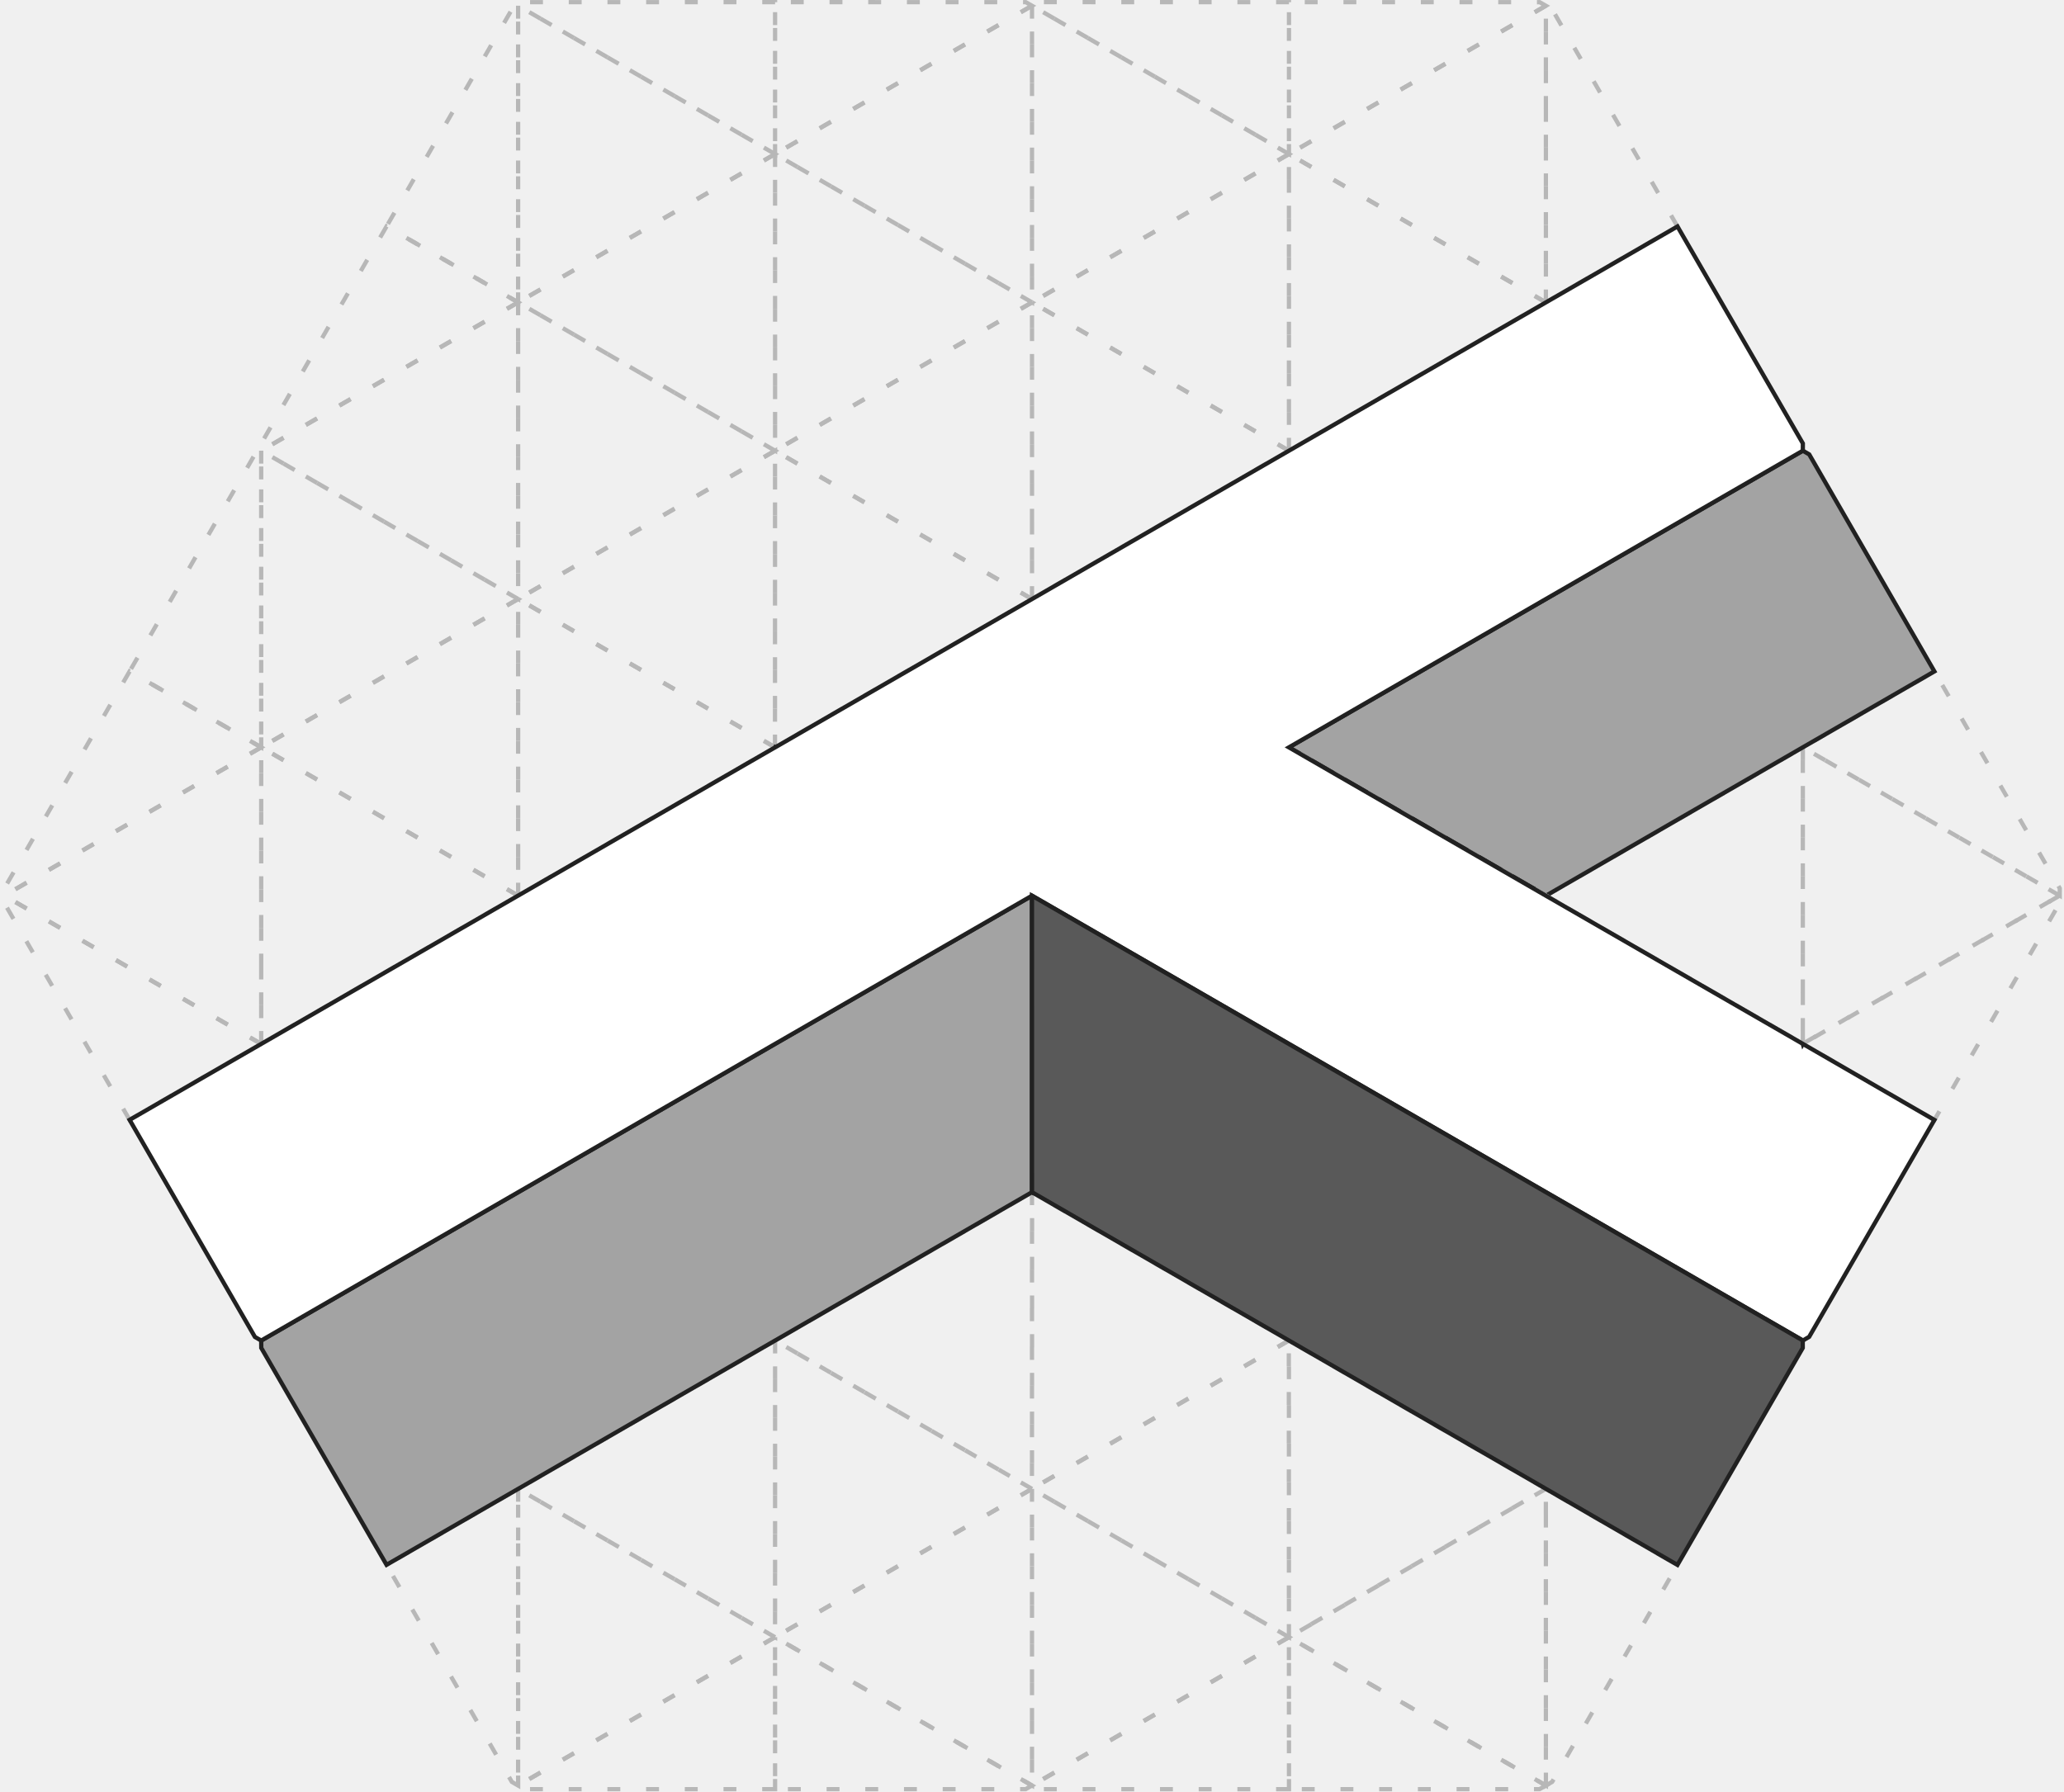
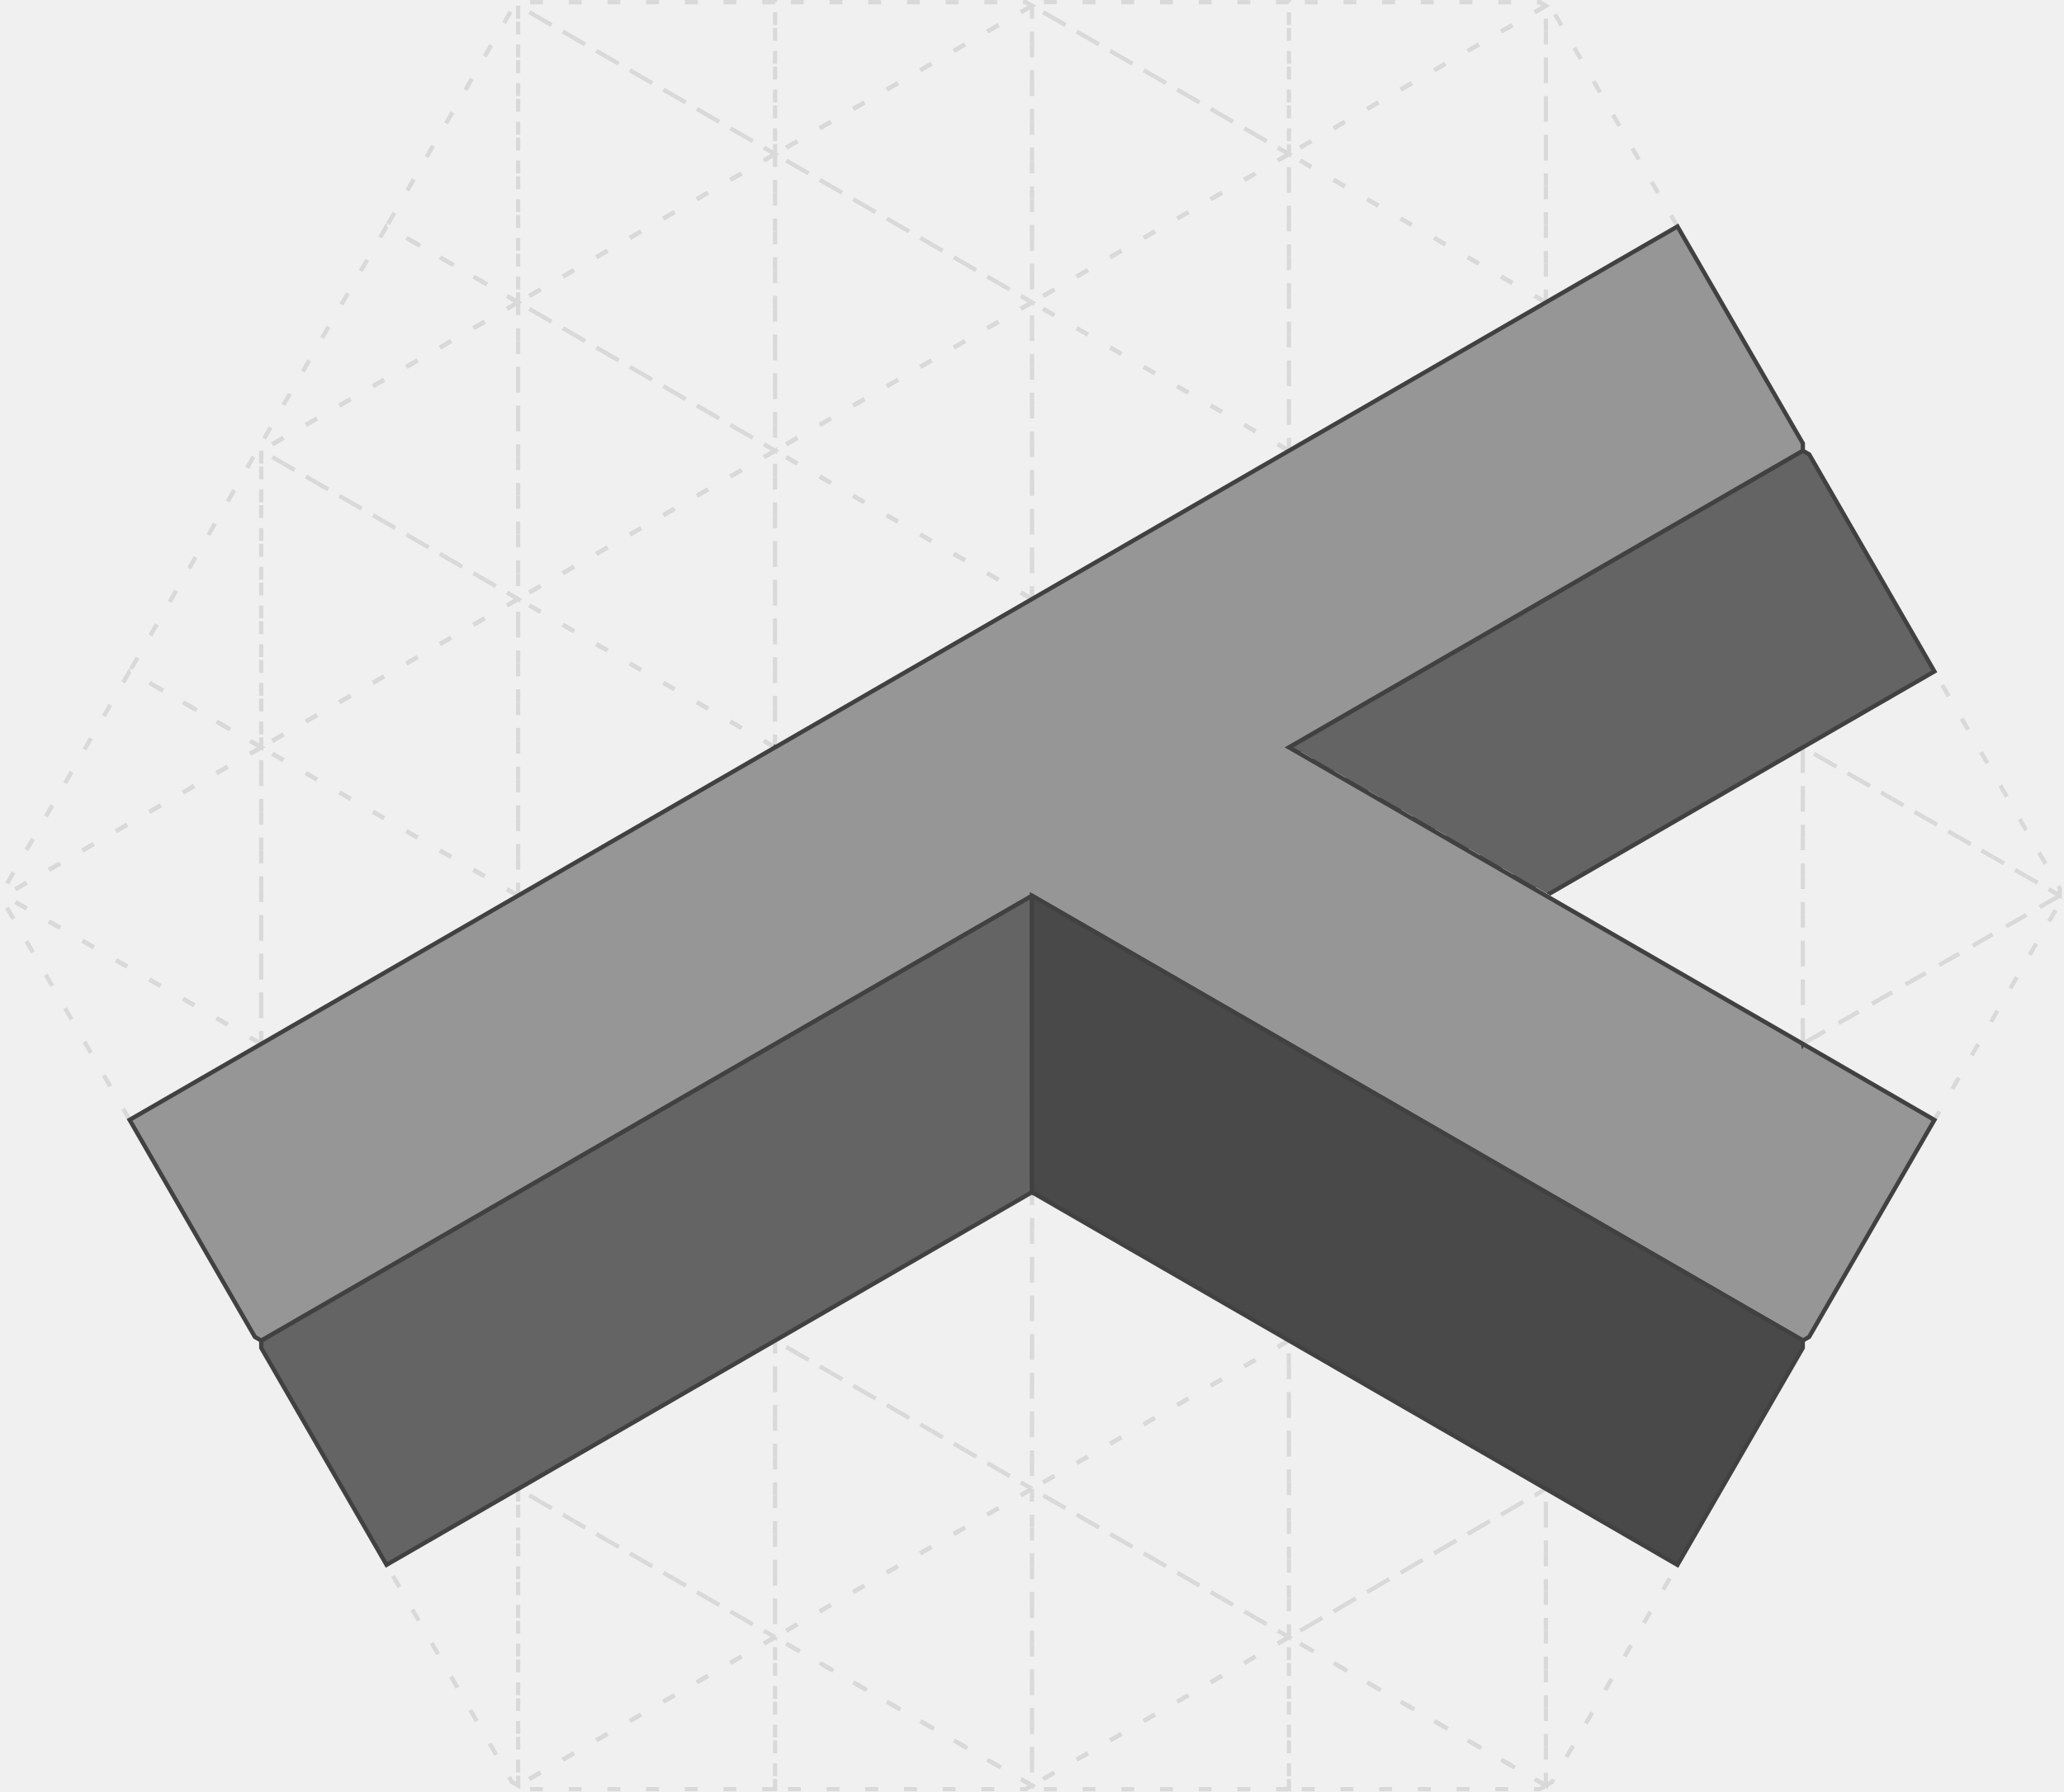
<svg xmlns="http://www.w3.org/2000/svg" id="Layer_2" data-name="Layer 2" viewBox="0 0 160.006 138.897">
  <defs>
    <style>
      .cls-1 {
-         fill: #595959;
+         fill: #494949;
+       }
+ 
+       .cls-1, .cls-2, .cls-3 {
+         stroke: #414141;
+         stroke-width: .33px;
      }

      .cls-1, .cls-2, .cls-3, .cls-4 {
        stroke-miterlimit: 10;
      }

-       .cls-1, .cls-3, .cls-4 {
-         stroke: #212121;
-         stroke-width: .33px;
-       }
- 
      .cls-2 {
-         fill: none;
-         stroke: #b7b7b7;
-         stroke-dasharray: 0 0 1 2;
-         stroke-width: .33px;
+         fill: #969696;
      }

      .cls-3 {
-         fill: #a3a3a3;
+         fill: #646464;
      }

      .cls-4 {
-         fill: #fff;
+         fill: none;
+         stroke: #d9d9d9;
+         stroke-dasharray: 0 0 1 2;
+         stroke-width: .33px;
      }
    </style>
  </defs>
  <g id="Layer_1-2" data-name="Layer 1">
    <g id="hex">
-       <polygon class="cls-2" points="99.925 138.731 80.504 138.732 80.003 138.444 99.921 126.944 99.925 138.731" />
-       <polygon class="cls-2" points="60.085 11.945 40.166 .444 40.642 .169 60.086 .166 60.085 11.945" />
-       <polygon class="cls-2" points="80.003 .445 60.085 11.945 60.086 .166 79.521 .169 80.003 .445" />
-       <polygon class="cls-2" points="60.087 138.729 40.666 138.73 40.165 138.442 60.083 126.942 60.087 138.729" />
-       <polygon class="cls-2" points="80.003 138.444 79.509 138.729 60.087 138.729 60.083 126.942 80.003 138.444" />
-       <polygon class="cls-2" points="40.166 23.445 20.248 34.945 20.25 34.389 29.965 17.556 40.166 23.445" />
-       <polygon class="cls-2" points="40.166 23.445 29.965 17.556 39.689 .719 40.166 .444 40.166 23.445" />
-       <polygon class="cls-2" points="60.085 11.945 40.166 23.445 40.166 .444 60.085 11.945" />
-       <polygon class="cls-2" points="60.086 34.946 40.166 23.445 60.085 11.945 60.086 34.946" />
-       <polygon class="cls-2" points="60.086 34.946 40.167 46.446 40.166 23.445 60.086 34.946" />
-       <polygon class="cls-2" points="40.167 46.446 20.248 34.945 40.166 23.445 40.167 46.446" />
-       <polygon class="cls-2" points="60.083 57.951 40.169 46.442 60.083 34.95 60.079 57.937 60.088 57.942 60.083 57.951" />
-       <polygon class="cls-2" points="40.168 69.443 40.169 46.442 60.088 57.942 60.083 57.951 40.168 69.443" />
-       <polygon class="cls-2" points="80.006 92.444 79.997 92.439 80.002 69.452 80.006 92.444" />
-       <polygon class="cls-2" points="40.167 138.448 39.682 138.168 29.966 121.335 40.167 115.447 40.167 138.448" />
-       <polygon class="cls-2" points="60.083 126.942 40.165 138.442 40.169 115.45 60.083 126.942" />
-       <polygon class="cls-2" points="60.086 126.947 40.167 115.447 60.087 103.946 60.086 126.947" />
-       <polygon class="cls-2" points="20.248 57.946 .33 69.446 .332 68.89 10.047 52.058 20.248 57.946" />
-       <polygon class="cls-2" points="20.248 57.946 10.047 52.058 19.763 35.225 20.248 34.945 20.248 57.946" />
-       <polygon class="cls-2" points="40.167 46.446 20.248 57.946 20.248 34.945 40.167 46.446" />
-       <polygon class="cls-2" points="40.168 69.447 20.248 57.946 40.167 46.446 40.168 69.447" />
-       <polygon class="cls-2" points="10.048 86.833 .328 70.009 .33 69.445 20.249 80.945 10.048 86.833" />
-       <polygon class="cls-2" points="20.249 80.947 .33 69.446 20.248 57.946 20.249 80.947" />
-       <polygon class="cls-2" points="20.249 80.945 20.25 57.943 40.168 69.443 20.249 80.945" />
-       <polygon class="cls-2" points="149.959 86.84 139.763 80.941 139.754 80.936 139.759 80.927 159.668 69.443 159.672 69.457 159.669 70.021 149.959 86.84" />
-       <polygon class="cls-2" points="119.843 115.444 119.834 115.439 119.839 115.431 119.843 115.444" />
-       <polygon class="cls-2" points="159.676 69.442 139.758 80.942 139.762 57.95 159.676 69.442" />
-       <polygon class="cls-2" points="159.677 69.448 139.758 57.948 149.959 52.06 159.679 68.884 159.677 69.448" />
-       <polygon class="cls-2" points="119.84 23.447 119.841 .446 120.326 .726 130.041 17.559 119.84 23.447" />
-       <polygon class="cls-2" points="119.842 138.446 119.838 115.453 119.834 115.439 119.843 115.444 130.04 121.343 120.33 138.161 119.842 138.446" />
-       <polygon class="cls-2" points="119.848 69.455 119.839 69.45 119.844 69.441 119.853 69.446 139.758 57.948 139.759 80.927 139.754 80.936 119.848 69.455" />
-       <polygon class="cls-2" points="99.923 11.946 80.003 .445 80.488 .165 99.924 .168 99.923 11.946" />
-       <polygon class="cls-2" points="119.841 .446 99.923 11.946 99.924 .168 119.359 .17 119.841 .446" />
-       <polygon class="cls-2" points="119.842 23.447 99.923 11.946 119.841 .446 119.842 23.447" />
-       <polygon class="cls-2" points="99.921 34.948 99.922 11.947 119.84 23.447 99.921 34.948" />
+       <polygon class="cls-4" points="99.925 138.731 80.504 138.732 80.003 138.444 99.921 126.944 99.925 138.731" />
+       <polygon class="cls-4" points="60.085 11.945 40.166 .444 40.642 .169 60.086 .166 60.085 11.945" />
+       <polygon class="cls-4" points="80.003 .445 60.085 11.945 60.086 .166 79.521 .169 80.003 .445" />
+       <polygon class="cls-4" points="60.087 138.729 40.666 138.73 40.165 138.442 60.083 126.942 60.087 138.729" />
+       <polygon class="cls-4" points="80.003 138.444 79.509 138.729 60.087 138.729 60.083 126.942 80.003 138.444" />
+       <polygon class="cls-4" points="40.166 23.445 20.248 34.945 20.25 34.389 29.965 17.556 40.166 23.445" />
+       <polygon class="cls-4" points="40.166 23.445 29.965 17.556 39.689 .719 40.166 .444 40.166 23.445" />
+       <polygon class="cls-4" points="60.085 11.945 40.166 23.445 40.166 .444 60.085 11.945" />
+       <polygon class="cls-4" points="60.086 34.946 40.166 23.445 60.085 11.945 60.086 34.946" />
+       <polygon class="cls-4" points="60.086 34.946 40.167 46.446 40.166 23.445 60.086 34.946" />
+       <polygon class="cls-4" points="40.167 46.446 20.248 34.945 40.166 23.445 40.167 46.446" />
+       <polygon class="cls-4" points="60.083 57.951 40.169 46.442 60.083 34.95 60.079 57.937 60.088 57.942 60.083 57.951" />
+       <polygon class="cls-4" points="40.168 69.443 40.169 46.442 60.088 57.942 60.083 57.951 40.168 69.443" />
+       <polygon class="cls-4" points="80.006 92.444 79.997 92.439 80.002 69.452 80.006 92.444" />
+       <polygon class="cls-4" points="40.167 138.448 39.682 138.168 29.966 121.335 40.167 115.447 40.167 138.448" />
+       <polygon class="cls-4" points="60.083 126.942 40.165 138.442 40.169 115.45 60.083 126.942" />
+       <polygon class="cls-4" points="60.086 126.947 40.167 115.447 60.087 103.946 60.086 126.947" />
+       <polygon class="cls-4" points="20.248 57.946 .33 69.446 .332 68.89 10.047 52.058 20.248 57.946" />
+       <polygon class="cls-4" points="20.248 57.946 10.047 52.058 19.763 35.225 20.248 34.945 20.248 57.946" />
+       <polygon class="cls-4" points="40.167 46.446 20.248 57.946 20.248 34.945 40.167 46.446" />
+       <polygon class="cls-4" points="40.168 69.447 20.248 57.946 40.167 46.446 40.168 69.447" />
+       <polygon class="cls-4" points="10.048 86.833 .328 70.009 .33 69.445 20.249 80.945 10.048 86.833" />
+       <polygon class="cls-4" points="20.249 80.947 .33 69.446 20.248 57.946 20.249 80.947" />
+       <polygon class="cls-4" points="20.249 80.945 20.25 57.943 40.168 69.443 20.249 80.945" />
+       <polygon class="cls-4" points="149.959 86.84 139.763 80.941 139.754 80.936 139.759 80.927 159.668 69.443 159.672 69.457 159.669 70.021 149.959 86.84" />
+       <polygon class="cls-4" points="119.843 115.444 119.834 115.439 119.839 115.431 119.843 115.444" />
+       <polygon class="cls-4" points="159.676 69.442 139.758 80.942 139.762 57.95 159.676 69.442" />
+       <polygon class="cls-4" points="159.677 69.448 139.758 57.948 149.959 52.06 159.679 68.884 159.677 69.448" />
+       <polygon class="cls-4" points="119.84 23.447 119.841 .446 120.326 .726 130.041 17.559 119.84 23.447" />
+       <polygon class="cls-4" points="119.842 138.446 119.838 115.453 119.834 115.439 119.843 115.444 130.04 121.343 120.33 138.161 119.842 138.446" />
+       <polygon class="cls-4" points="119.848 69.455 119.839 69.45 119.844 69.441 119.853 69.446 139.758 57.948 139.759 80.927 139.754 80.936 119.848 69.455" />
+       <polygon class="cls-4" points="99.923 11.946 80.003 .445 80.488 .165 99.924 .168 99.923 11.946" />
+       <polygon class="cls-4" points="119.841 .446 99.923 11.946 99.924 .168 119.359 .17 119.841 .446" />
+       <polygon class="cls-4" points="119.842 23.447 99.923 11.946 119.841 .446 119.842 23.447" />
+       <polygon class="cls-4" points="99.921 34.948 99.922 11.947 119.84 23.447 99.921 34.948" />
      <polygon class="cls-3" points="99.92 57.95 139.759 34.947 140.253 35.232 149.959 52.06 139.758 57.948 119.853 69.446 119.835 69.436 99.92 57.95" />
-       <polygon class="cls-2" points="119.839 69.45 99.92 57.95 119.835 69.436 119.844 69.441 119.839 69.45" />
-       <polygon class="cls-2" points="119.841 138.445 119.347 138.73 99.925 138.731 99.921 126.944 119.841 138.445" />
-       <polygon class="cls-2" points="119.841 138.445 99.921 126.944 119.84 115.444 119.841 138.445" />
-       <polygon class="cls-2" points="99.92 126.932 99.911 103.948 99.916 103.939 119.834 115.439 99.92 126.932" />
-       <polygon class="cls-2" points="99.923 34.947 80.004 23.446 99.923 11.946 99.923 34.947" />
-       <polygon class="cls-2" points="99.923 11.946 80.004 23.446 80.003 .445 99.923 11.946" />
-       <polygon class="cls-2" points="80.004 23.446 60.085 11.945 80.003 .445 80.004 23.446" />
-       <polygon class="cls-2" points="80.004 23.446 60.086 34.946 60.085 11.945 80.004 23.446" />
-       <polygon class="cls-2" points="60.096 57.947 60.079 57.937 60.083 34.95 80.002 46.45 60.096 57.947" />
-       <polygon class="cls-2" points="80.005 46.447 60.086 34.946 80.004 23.446 80.005 46.447" />
-       <polygon class="cls-2" points="80.002 46.45 80.003 23.448 99.921 34.948 80.002 46.45" />
-       <polygon class="cls-2" points="80.002 115.442 60.083 126.942 60.088 103.95 80.002 115.442" />
-       <polygon class="cls-2" points="80.003 138.444 60.083 126.942 80.002 115.442 80.003 138.444" />
-       <polygon class="cls-2" points="99.921 126.944 80.003 138.444 80.002 115.442 99.921 126.944" />
-       <polygon class="cls-2" points="99.921 126.944 80.002 115.442 99.921 103.942 99.921 126.944" />
-       <polygon class="cls-2" points="99.918 103.941 79.999 115.441 80.003 92.449 99.918 103.941" />
-       <polygon class="cls-2" points="80.005 115.446 60.087 103.946 79.992 92.448 80.01 92.458 80.002 115.432 80.005 115.446" />
-       <polygon class="cls-2" points="60.087 103.946 79.992 92.448 80.001 92.453 60.087 103.946" />
-       <polygon class="cls-2" points="139.758 80.95 139.754 80.936 139.763 80.941 139.758 80.95" />
-       <polygon class="cls-2" points="119.848 69.455 119.83 69.445 119.835 69.436 139.754 80.936 119.848 69.455" />
-       <polygon class="cls-2" points="119.83 69.445 99.92 57.95 119.835 69.436 119.83 69.445" />
-       <polygon class="cls-2" points="119.843 115.444 119.834 115.439 119.839 115.431 119.843 115.444" />
-       <polygon class="cls-2" points="99.925 103.944 99.916 103.939 99.921 103.931 99.925 103.944" />
-       <polygon class="cls-2" points="80.006 92.444 79.997 92.439 80.002 69.452 80.006 92.444" />
+       <polygon class="cls-4" points="119.839 69.45 99.92 57.95 119.835 69.436 119.844 69.441 119.839 69.45" />
+       <polygon class="cls-4" points="119.841 138.445 119.347 138.73 99.925 138.731 99.921 126.944 119.841 138.445" />
+       <polygon class="cls-4" points="119.841 138.445 99.921 126.944 119.84 115.444 119.841 138.445" />
+       <polygon class="cls-4" points="99.92 126.932 99.911 103.948 99.916 103.939 119.834 115.439 99.92 126.932" />
+       <polygon class="cls-4" points="99.923 34.947 80.004 23.446 99.923 11.946 99.923 34.947" />
+       <polygon class="cls-4" points="99.923 11.946 80.004 23.446 80.003 .445 99.923 11.946" />
+       <polygon class="cls-4" points="80.004 23.446 60.085 11.945 80.003 .445 80.004 23.446" />
+       <polygon class="cls-4" points="80.004 23.446 60.086 34.946 60.085 11.945 80.004 23.446" />
+       <polygon class="cls-4" points="60.096 57.947 60.079 57.937 60.083 34.95 80.002 46.45 60.096 57.947" />
+       <polygon class="cls-4" points="80.005 46.447 60.086 34.946 80.004 23.446 80.005 46.447" />
+       <polygon class="cls-4" points="80.002 46.45 80.003 23.448 99.921 34.948 80.002 46.45" />
+       <polygon class="cls-4" points="80.002 115.442 60.083 126.942 60.088 103.95 80.002 115.442" />
+       <polygon class="cls-4" points="80.003 138.444 60.083 126.942 80.002 115.442 80.003 138.444" />
+       <polygon class="cls-4" points="99.921 126.944 80.003 138.444 80.002 115.442 99.921 126.944" />
+       <polygon class="cls-4" points="99.921 126.944 80.002 115.442 99.921 103.942 99.921 126.944" />
+       <polygon class="cls-4" points="99.918 103.941 79.999 115.441 80.003 92.449 99.918 103.941" />
+       <polygon class="cls-4" points="80.005 115.446 60.087 103.946 79.992 92.448 80.01 92.458 80.002 115.432 80.005 115.446" />
+       <polygon class="cls-4" points="60.087 103.946 79.992 92.448 80.001 92.453 60.087 103.946" />
+       <polygon class="cls-4" points="139.758 80.95 139.754 80.936 139.763 80.941 139.758 80.95" />
+       <polygon class="cls-4" points="119.848 69.455 119.83 69.445 119.835 69.436 139.754 80.936 119.848 69.455" />
+       <polygon class="cls-4" points="119.83 69.445 99.92 57.95 119.835 69.436 119.83 69.445" />
+       <polygon class="cls-4" points="119.843 115.444 119.834 115.439 119.839 115.431 119.843 115.444" />
+       <polygon class="cls-4" points="99.925 103.944 99.916 103.939 99.921 103.931 99.925 103.944" />
+       <polygon class="cls-4" points="80.006 92.444 79.997 92.439 80.002 69.452 80.006 92.444" />
      <polygon class="cls-3" points="29.966 121.334 20.254 104.515 20.248 103.946 60.087 80.943 80.001 69.451 79.997 92.438 80.005 92.443 80 92.452 79.992 92.447 60.086 103.945 40.167 115.446 29.966 121.334" />
-       <polygon class="cls-4" points="20.248 103.946 19.763 103.666 10.048 86.833 20.249 80.945 40.168 69.443 60.083 57.951 60.088 57.942 60.096 57.947 80.002 46.45 119.84 23.447 130.041 17.559 139.762 34.383 139.759 34.947 99.92 57.95 119.848 69.455 139.754 80.936 139.758 80.95 139.763 80.941 149.959 86.84 140.249 103.658 139.762 103.942 99.916 80.937 80.001 69.451 60.087 80.943 20.248 103.946" />
+       <polygon class="cls-2" points="20.248 103.946 19.763 103.666 10.048 86.833 20.249 80.945 40.168 69.443 60.083 57.951 60.088 57.942 60.096 57.947 80.002 46.45 119.84 23.447 130.041 17.559 139.762 34.383 139.759 34.947 99.92 57.95 119.848 69.455 139.754 80.936 139.758 80.95 139.763 80.941 149.959 86.84 140.249 103.658 139.762 103.942 99.916 80.937 80.001 69.451 60.087 80.943 20.248 103.946" />
      <polygon class="cls-1" points="130.039 121.342 119.843 115.443 80.005 92.443 80.001 69.451 99.92 80.951 119.835 92.437 139.753 103.937 139.754 104.515 130.039 121.342" />
    </g>
  </g>
</svg>
